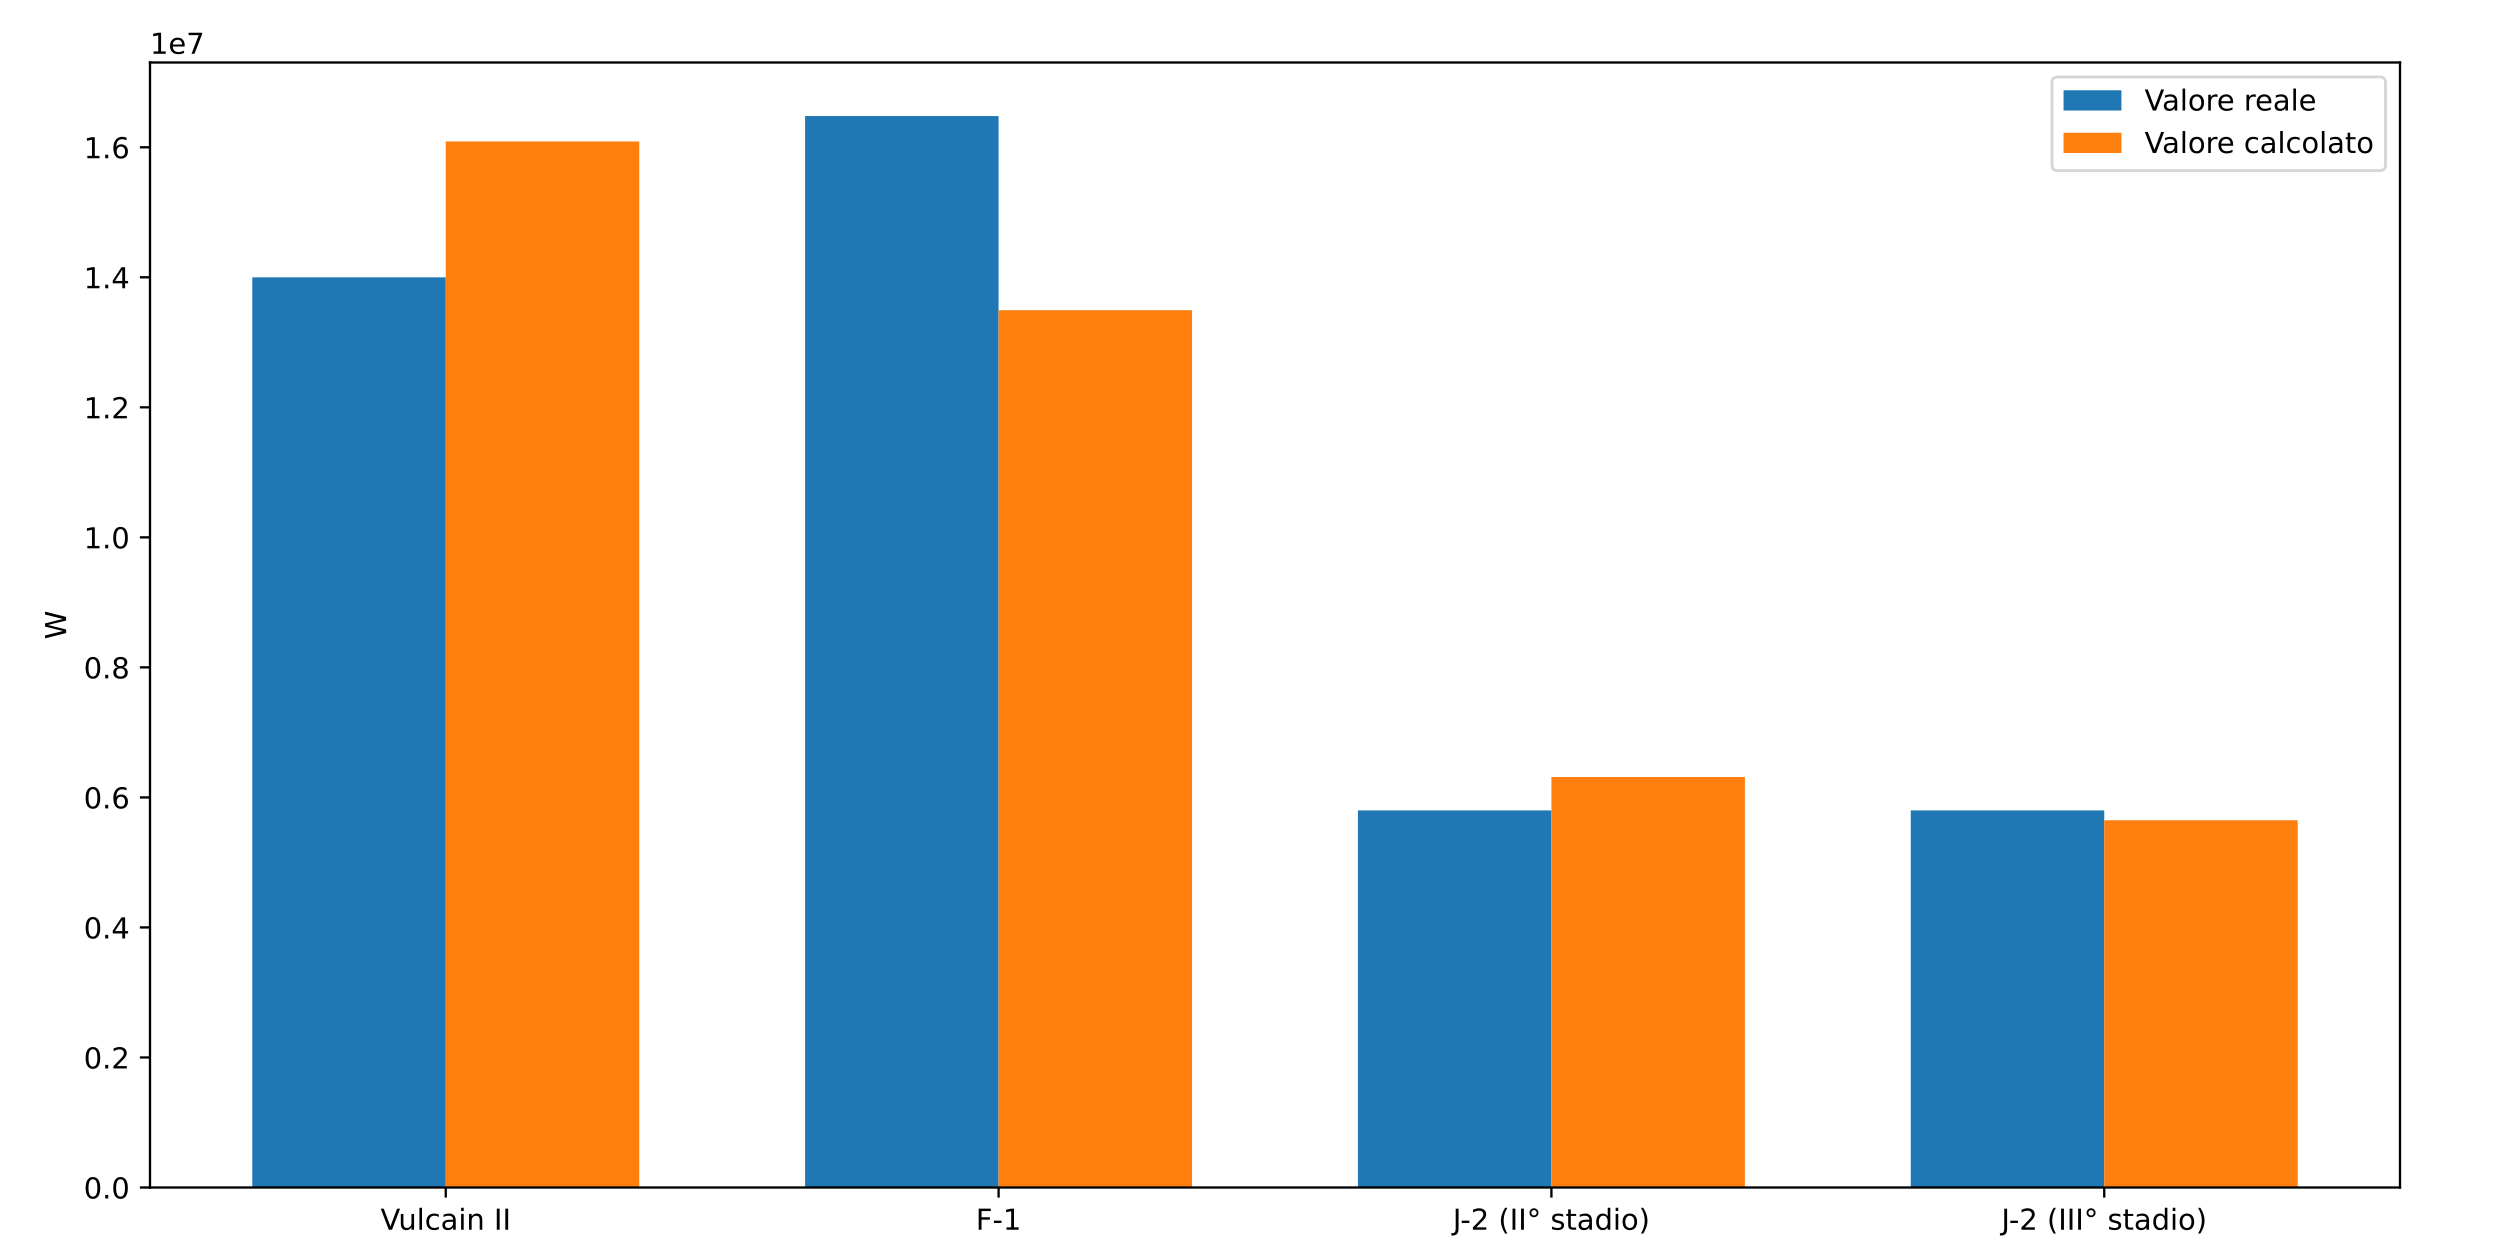
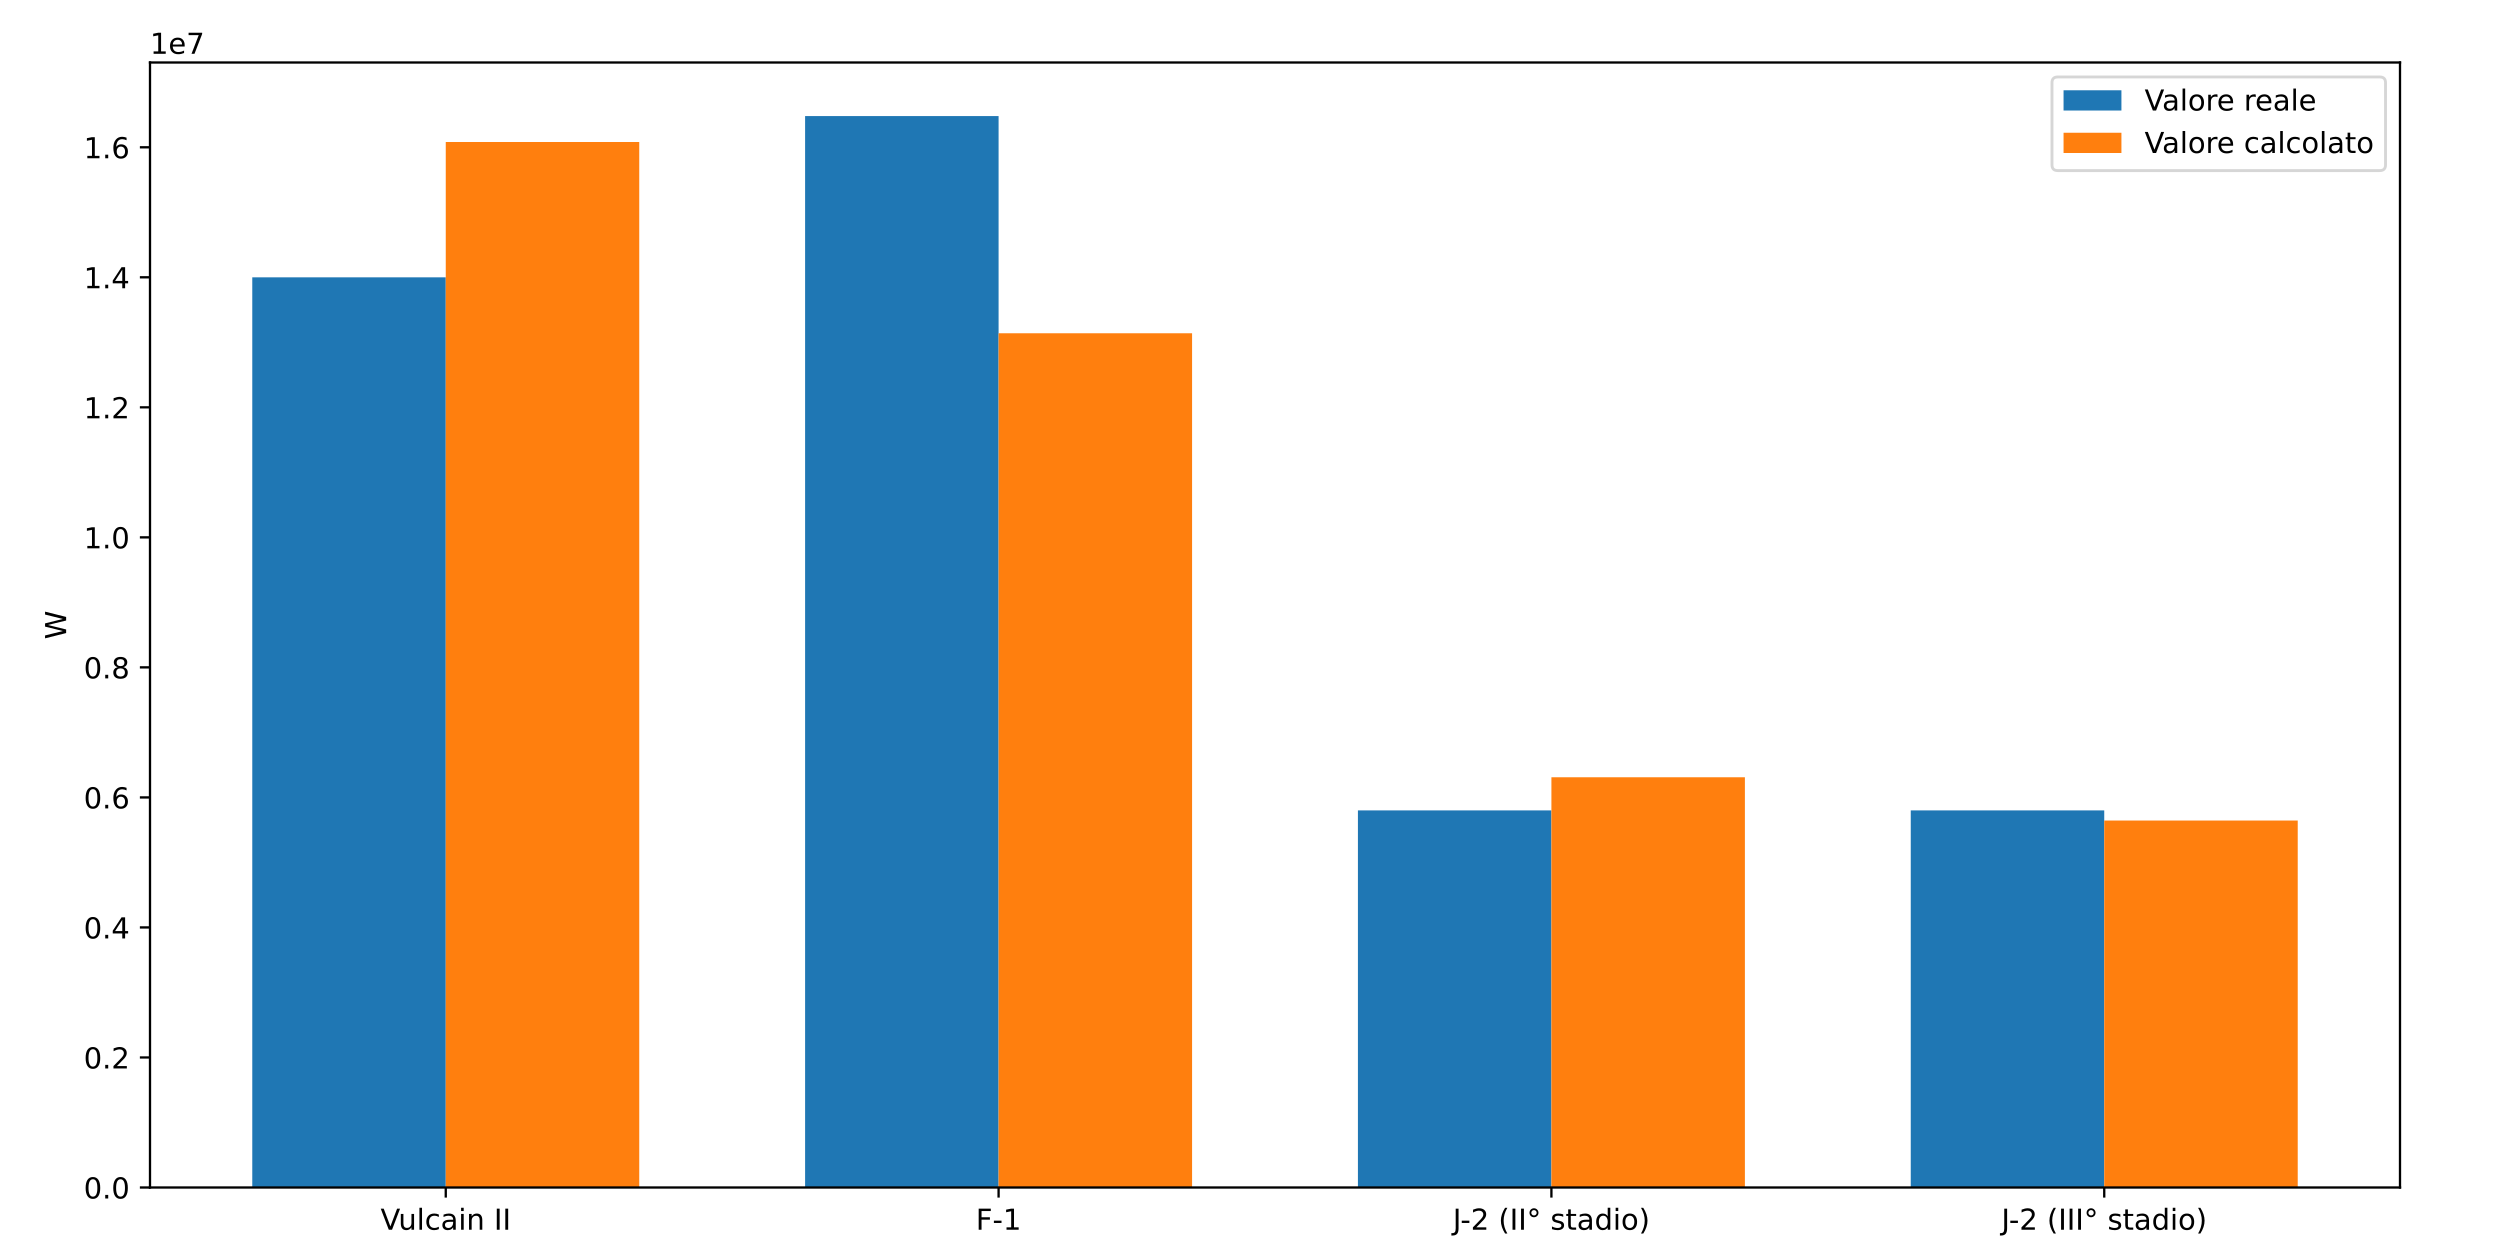
<svg xmlns="http://www.w3.org/2000/svg" xmlns:xlink="http://www.w3.org/1999/xlink" height="432pt" version="1.1" viewBox="0 0 864 432" width="864pt">
  <defs>
    <style type="text/css">
*{stroke-linecap:butt;stroke-linejoin:round;}
  </style>
  </defs>
  <g id="figure_1">
    <g id="patch_1">
      <path d="M 0 432  L 864 432  L 864 0  L 0 0  z " style="fill:#ffffff;" />
    </g>
    <g id="axes_1">
      <g id="patch_2">
        <path d="M 51.84 410.4  L 829.44 410.4  L 829.44 21.6  L 51.84 21.6  z " style="fill:#ffffff;" />
      </g>
      <g id="patch_3">
-         <path clip-path="url(#p0c79b2257e)" d="M 87.185 410.4  L 154.055 410.4  L 154.055 95.836  L 87.185 95.836  z " style="fill:#1f77b4;" />
+         <path clip-path="url(#p59d62f46ee)" d="M 87.185 410.4  L 154.055 410.4  L 154.055 95.836  L 87.185 95.836  z " style="fill:#1f77b4;" />
      </g>
      <g id="patch_4">
-         <path clip-path="url(#p0c79b2257e)" d="M 278.242 410.4  L 345.112 410.4  L 345.112 40.114  L 278.242 40.114  z " style="fill:#1f77b4;" />
+         <path clip-path="url(#p59d62f46ee)" d="M 278.242 410.4  L 345.112 410.4  L 345.112 40.114  L 278.242 40.114  z " style="fill:#1f77b4;" />
      </g>
      <g id="patch_5">
-         <path clip-path="url(#p0c79b2257e)" d="M 469.298 410.4  L 536.168 410.4  L 536.168 280.081  L 469.298 280.081  z " style="fill:#1f77b4;" />
+         <path clip-path="url(#p59d62f46ee)" d="M 469.298 410.4  L 536.168 410.4  L 536.168 280.081  L 469.298 280.081  z " style="fill:#1f77b4;" />
      </g>
      <g id="patch_6">
-         <path clip-path="url(#p0c79b2257e)" d="M 660.355 410.4  L 727.225 410.4  L 727.225 280.081  L 660.355 280.081  z " style="fill:#1f77b4;" />
+         <path clip-path="url(#p59d62f46ee)" d="M 660.355 410.4  L 727.225 410.4  L 727.225 280.081  L 660.355 280.081  z " style="fill:#1f77b4;" />
      </g>
      <g id="patch_7">
-         <path clip-path="url(#p0c79b2257e)" d="M 154.055 410.4  L 220.925 410.4  L 220.925 48.886  L 154.055 48.886  z " style="fill:#ff7f0e;" />
+         <path clip-path="url(#p59d62f46ee)" d="M 154.055 410.4  L 220.925 410.4  L 220.925 49.079  L 154.055 49.079  z " style="fill:#ff7f0e;" />
      </g>
      <g id="patch_8">
-         <path clip-path="url(#p0c79b2257e)" d="M 345.112 410.4  L 411.982 410.4  L 411.982 107.203  L 345.112 107.203  z " style="fill:#ff7f0e;" />
+         <path clip-path="url(#p59d62f46ee)" d="M 345.112 410.4  L 411.982 410.4  L 411.982 115.178  L 345.112 115.178  z " style="fill:#ff7f0e;" />
      </g>
      <g id="patch_9">
-         <path clip-path="url(#p0c79b2257e)" d="M 536.168 410.4  L 603.038 410.4  L 603.038 268.524  L 536.168 268.524  z " style="fill:#ff7f0e;" />
+         <path clip-path="url(#p59d62f46ee)" d="M 536.168 410.4  L 603.038 410.4  L 603.038 268.614  L 536.168 268.614  z " style="fill:#ff7f0e;" />
      </g>
      <g id="patch_10">
-         <path clip-path="url(#p0c79b2257e)" d="M 727.225 410.4  L 794.095 410.4  L 794.095 283.491  L 727.225 283.491  z " style="fill:#ff7f0e;" />
+         <path clip-path="url(#p59d62f46ee)" d="M 727.225 410.4  L 794.095 410.4  L 794.095 283.572  L 727.225 283.572  z " style="fill:#ff7f0e;" />
      </g>
      <g id="matplotlib.axis_1">
        <g id="xtick_1">
          <g id="line2d_1">
            <defs>
-               <path d="M 0 0  L 0 3.5  " id="m1b68ee0e94" style="stroke:#000000;stroke-width:0.8;" />
-             </defs>
-             <g>
-               <use style="stroke:#000000;stroke-width:0.8;" x="154.055" xlink:href="#m1b68ee0e94" y="410.4" />
+               <path d="M 0 0  L 0 3.5  " id="me542ef8f7f" style="stroke:#000000;stroke-width:0.8;" />
+             </defs>
+             <g>
+               <use style="stroke:#000000;stroke-width:0.8;" x="154.055" xlink:href="#me542ef8f7f" y="410.4" />
            </g>
          </g>
          <g id="text_1">
            <defs>
              <path d="M 28.609 0  L 0.781 72.906  L 11.078 72.906  L 34.188 11.531  L 57.328 72.906  L 67.578 72.906  L 39.797 0  z " id="DejaVuSans-86" />
              <path d="M 8.5 21.578  L 8.5 54.688  L 17.484 54.688  L 17.484 21.922  Q 17.484 14.156 20.5 10.266  Q 23.531 6.391 29.594 6.391  Q 36.859 6.391 41.078 11.031  Q 45.312 15.672 45.312 23.688  L 45.312 54.688  L 54.297 54.688  L 54.297 0  L 45.312 0  L 45.312 8.406  Q 42.047 3.422 37.719 1  Q 33.406 -1.422 27.688 -1.422  Q 18.266 -1.422 13.375 4.438  Q 8.5 10.297 8.5 21.578  z M 31.109 56  z " id="DejaVuSans-117" />
              <path d="M 9.422 75.984  L 18.406 75.984  L 18.406 0  L 9.422 0  z " id="DejaVuSans-108" />
              <path d="M 48.781 52.594  L 48.781 44.188  Q 44.969 46.297 41.141 47.344  Q 37.312 48.391 33.406 48.391  Q 24.656 48.391 19.812 42.844  Q 14.984 37.312 14.984 27.297  Q 14.984 17.281 19.812 11.734  Q 24.656 6.203 33.406 6.203  Q 37.312 6.203 41.141 7.25  Q 44.969 8.297 48.781 10.406  L 48.781 2.094  Q 45.016 0.344 40.984 -0.531  Q 36.969 -1.422 32.422 -1.422  Q 20.062 -1.422 12.781 6.344  Q 5.516 14.109 5.516 27.297  Q 5.516 40.672 12.859 48.328  Q 20.219 56 33.016 56  Q 37.156 56 41.109 55.141  Q 45.062 54.297 48.781 52.594  z " id="DejaVuSans-99" />
              <path d="M 34.281 27.484  Q 23.391 27.484 19.188 25  Q 14.984 22.516 14.984 16.5  Q 14.984 11.719 18.141 8.906  Q 21.297 6.109 26.703 6.109  Q 34.188 6.109 38.703 11.406  Q 43.219 16.703 43.219 25.484  L 43.219 27.484  z M 52.203 31.203  L 52.203 0  L 43.219 0  L 43.219 8.297  Q 40.141 3.328 35.547 0.953  Q 30.953 -1.422 24.312 -1.422  Q 15.922 -1.422 10.953 3.297  Q 6 8.016 6 15.922  Q 6 25.141 12.172 29.828  Q 18.359 34.516 30.609 34.516  L 43.219 34.516  L 43.219 35.406  Q 43.219 41.609 39.141 45  Q 35.062 48.391 27.688 48.391  Q 23 48.391 18.547 47.266  Q 14.109 46.141 10.016 43.891  L 10.016 52.203  Q 14.938 54.109 19.578 55.047  Q 24.219 56 28.609 56  Q 40.484 56 46.344 49.844  Q 52.203 43.703 52.203 31.203  z " id="DejaVuSans-97" />
              <path d="M 9.422 54.688  L 18.406 54.688  L 18.406 0  L 9.422 0  z M 9.422 75.984  L 18.406 75.984  L 18.406 64.594  L 9.422 64.594  z " id="DejaVuSans-105" />
              <path d="M 54.891 33.016  L 54.891 0  L 45.906 0  L 45.906 32.719  Q 45.906 40.484 42.875 44.328  Q 39.844 48.188 33.797 48.188  Q 26.516 48.188 22.312 43.547  Q 18.109 38.922 18.109 30.906  L 18.109 0  L 9.078 0  L 9.078 54.688  L 18.109 54.688  L 18.109 46.188  Q 21.344 51.125 25.703 53.562  Q 30.078 56 35.797 56  Q 45.219 56 50.047 50.172  Q 54.891 44.344 54.891 33.016  z " id="DejaVuSans-110" />
              <path id="DejaVuSans-32" />
              <path d="M 9.812 72.906  L 19.672 72.906  L 19.672 0  L 9.812 0  z " id="DejaVuSans-73" />
            </defs>
            <g transform="translate(131.5045 424.9984)scale(0.1 -0.1)">
              <use xlink:href="#DejaVuSans-86" />
              <use x="61.658" xlink:href="#DejaVuSans-117" />
              <use x="125.037" xlink:href="#DejaVuSans-108" />
              <use x="152.82" xlink:href="#DejaVuSans-99" />
              <use x="207.801" xlink:href="#DejaVuSans-97" />
              <use x="269.08" xlink:href="#DejaVuSans-105" />
              <use x="296.863" xlink:href="#DejaVuSans-110" />
              <use x="360.242" xlink:href="#DejaVuSans-32" />
              <use x="392.029" xlink:href="#DejaVuSans-73" />
              <use x="421.521" xlink:href="#DejaVuSans-73" />
            </g>
          </g>
        </g>
        <g id="xtick_2">
          <g id="line2d_2">
            <g>
-               <use style="stroke:#000000;stroke-width:0.8;" x="345.112" xlink:href="#m1b68ee0e94" y="410.4" />
+               <use style="stroke:#000000;stroke-width:0.8;" x="345.112" xlink:href="#me542ef8f7f" y="410.4" />
            </g>
          </g>
          <g id="text_2">
            <defs>
              <path d="M 9.812 72.906  L 51.703 72.906  L 51.703 64.594  L 19.672 64.594  L 19.672 43.109  L 48.578 43.109  L 48.578 34.812  L 19.672 34.812  L 19.672 0  L 9.812 0  z " id="DejaVuSans-70" />
              <path d="M 4.891 31.391  L 31.203 31.391  L 31.203 23.391  L 4.891 23.391  z " id="DejaVuSans-45" />
              <path d="M 12.406 8.297  L 28.516 8.297  L 28.516 63.922  L 10.984 60.406  L 10.984 69.391  L 28.422 72.906  L 38.281 72.906  L 38.281 8.297  L 54.391 8.297  L 54.391 0  L 12.406 0  z " id="DejaVuSans-49" />
            </defs>
            <g transform="translate(337.2508 424.9984)scale(0.1 -0.1)">
              <use xlink:href="#DejaVuSans-70" />
              <use x="57.52" xlink:href="#DejaVuSans-45" />
              <use x="93.604" xlink:href="#DejaVuSans-49" />
            </g>
          </g>
        </g>
        <g id="xtick_3">
          <g id="line2d_3">
            <g>
-               <use style="stroke:#000000;stroke-width:0.8;" x="536.168" xlink:href="#m1b68ee0e94" y="410.4" />
+               <use style="stroke:#000000;stroke-width:0.8;" x="536.168" xlink:href="#me542ef8f7f" y="410.4" />
            </g>
          </g>
          <g id="text_3">
            <defs>
              <path d="M 9.812 72.906  L 19.672 72.906  L 19.672 5.078  Q 19.672 -8.109 14.672 -14.062  Q 9.672 -20.016 -1.422 -20.016  L -5.172 -20.016  L -5.172 -11.719  L -2.094 -11.719  Q 4.438 -11.719 7.125 -8.047  Q 9.812 -4.391 9.812 5.078  z " id="DejaVuSans-74" />
              <path d="M 19.188 8.297  L 53.609 8.297  L 53.609 0  L 7.328 0  L 7.328 8.297  Q 12.938 14.109 22.625 23.891  Q 32.328 33.688 34.812 36.531  Q 39.547 41.844 41.422 45.531  Q 43.312 49.219 43.312 52.781  Q 43.312 58.594 39.234 62.25  Q 35.156 65.922 28.609 65.922  Q 23.969 65.922 18.812 64.312  Q 13.672 62.703 7.812 59.422  L 7.812 69.391  Q 13.766 71.781 18.938 73  Q 24.125 74.219 28.422 74.219  Q 39.75 74.219 46.484 68.547  Q 53.219 62.891 53.219 53.422  Q 53.219 48.922 51.531 44.891  Q 49.859 40.875 45.406 35.406  Q 44.188 33.984 37.641 27.219  Q 31.109 20.453 19.188 8.297  z " id="DejaVuSans-50" />
              <path d="M 31 75.875  Q 24.469 64.656 21.281 53.656  Q 18.109 42.672 18.109 31.391  Q 18.109 20.125 21.312 9.062  Q 24.516 -2 31 -13.188  L 23.188 -13.188  Q 15.875 -1.703 12.234 9.375  Q 8.594 20.453 8.594 31.391  Q 8.594 42.281 12.203 53.312  Q 15.828 64.359 23.188 75.875  z " id="DejaVuSans-40" />
              <path d="M 25 67.922  Q 21.094 67.922 18.406 65.203  Q 15.719 62.5 15.719 58.594  Q 15.719 54.734 18.406 52.078  Q 21.094 49.422 25 49.422  Q 28.906 49.422 31.594 52.078  Q 34.281 54.734 34.281 58.594  Q 34.281 62.453 31.562 65.188  Q 28.859 67.922 25 67.922  z M 25 74.219  Q 28.125 74.219 31 73.016  Q 33.891 71.828 35.984 69.578  Q 38.234 67.391 39.359 64.594  Q 40.484 61.812 40.484 58.594  Q 40.484 52.156 35.969 47.688  Q 31.453 43.219 24.906 43.219  Q 18.312 43.219 13.906 47.609  Q 9.516 52 9.516 58.594  Q 9.516 65.141 14 69.672  Q 18.5 74.219 25 74.219  z " id="DejaVuSans-176" />
              <path d="M 44.281 53.078  L 44.281 44.578  Q 40.484 46.531 36.375 47.5  Q 32.281 48.484 27.875 48.484  Q 21.188 48.484 17.844 46.438  Q 14.5 44.391 14.5 40.281  Q 14.5 37.156 16.891 35.375  Q 19.281 33.594 26.516 31.984  L 29.594 31.297  Q 39.156 29.25 43.188 25.516  Q 47.219 21.781 47.219 15.094  Q 47.219 7.469 41.188 3.016  Q 35.156 -1.422 24.609 -1.422  Q 20.219 -1.422 15.453 -0.562  Q 10.688 0.297 5.422 2  L 5.422 11.281  Q 10.406 8.688 15.234 7.391  Q 20.062 6.109 24.812 6.109  Q 31.156 6.109 34.562 8.281  Q 37.984 10.453 37.984 14.406  Q 37.984 18.062 35.516 20.016  Q 33.062 21.969 24.703 23.781  L 21.578 24.516  Q 13.234 26.266 9.516 29.906  Q 5.812 33.547 5.812 39.891  Q 5.812 47.609 11.281 51.797  Q 16.75 56 26.812 56  Q 31.781 56 36.172 55.266  Q 40.578 54.547 44.281 53.078  z " id="DejaVuSans-115" />
              <path d="M 18.312 70.219  L 18.312 54.688  L 36.812 54.688  L 36.812 47.703  L 18.312 47.703  L 18.312 18.016  Q 18.312 11.328 20.141 9.422  Q 21.969 7.516 27.594 7.516  L 36.812 7.516  L 36.812 0  L 27.594 0  Q 17.188 0 13.234 3.875  Q 9.281 7.766 9.281 18.016  L 9.281 47.703  L 2.688 47.703  L 2.688 54.688  L 9.281 54.688  L 9.281 70.219  z " id="DejaVuSans-116" />
              <path d="M 45.406 46.391  L 45.406 75.984  L 54.391 75.984  L 54.391 0  L 45.406 0  L 45.406 8.203  Q 42.578 3.328 38.25 0.953  Q 33.938 -1.422 27.875 -1.422  Q 17.969 -1.422 11.734 6.484  Q 5.516 14.406 5.516 27.297  Q 5.516 40.188 11.734 48.094  Q 17.969 56 27.875 56  Q 33.938 56 38.25 53.625  Q 42.578 51.266 45.406 46.391  z M 14.797 27.297  Q 14.797 17.391 18.875 11.75  Q 22.953 6.109 30.078 6.109  Q 37.203 6.109 41.297 11.75  Q 45.406 17.391 45.406 27.297  Q 45.406 37.203 41.297 42.844  Q 37.203 48.484 30.078 48.484  Q 22.953 48.484 18.875 42.844  Q 14.797 37.203 14.797 27.297  z " id="DejaVuSans-100" />
              <path d="M 30.609 48.391  Q 23.391 48.391 19.188 42.75  Q 14.984 37.109 14.984 27.297  Q 14.984 17.484 19.156 11.844  Q 23.344 6.203 30.609 6.203  Q 37.797 6.203 41.984 11.859  Q 46.188 17.531 46.188 27.297  Q 46.188 37.016 41.984 42.703  Q 37.797 48.391 30.609 48.391  z M 30.609 56  Q 42.328 56 49.016 48.375  Q 55.719 40.766 55.719 27.297  Q 55.719 13.875 49.016 6.219  Q 42.328 -1.422 30.609 -1.422  Q 18.844 -1.422 12.172 6.219  Q 5.516 13.875 5.516 27.297  Q 5.516 40.766 12.172 48.375  Q 18.844 56 30.609 56  z " id="DejaVuSans-111" />
              <path d="M 8.016 75.875  L 15.828 75.875  Q 23.141 64.359 26.781 53.312  Q 30.422 42.281 30.422 31.391  Q 30.422 20.453 26.781 9.375  Q 23.141 -1.703 15.828 -13.188  L 8.016 -13.188  Q 14.5 -2 17.703 9.062  Q 20.906 20.125 20.906 31.391  Q 20.906 42.672 17.703 53.656  Q 14.5 64.656 8.016 75.875  z " id="DejaVuSans-41" />
            </defs>
            <g transform="translate(502.1081 424.9984)scale(0.1 -0.1)">
              <use xlink:href="#DejaVuSans-74" />
              <use x="25.867" xlink:href="#DejaVuSans-45" />
              <use x="61.951" xlink:href="#DejaVuSans-50" />
              <use x="125.574" xlink:href="#DejaVuSans-32" />
              <use x="157.361" xlink:href="#DejaVuSans-40" />
              <use x="196.375" xlink:href="#DejaVuSans-73" />
              <use x="225.867" xlink:href="#DejaVuSans-73" />
              <use x="255.359" xlink:href="#DejaVuSans-176" />
              <use x="305.359" xlink:href="#DejaVuSans-32" />
              <use x="337.146" xlink:href="#DejaVuSans-115" />
              <use x="389.246" xlink:href="#DejaVuSans-116" />
              <use x="428.455" xlink:href="#DejaVuSans-97" />
              <use x="489.734" xlink:href="#DejaVuSans-100" />
              <use x="553.211" xlink:href="#DejaVuSans-105" />
              <use x="580.994" xlink:href="#DejaVuSans-111" />
              <use x="642.176" xlink:href="#DejaVuSans-41" />
            </g>
          </g>
        </g>
        <g id="xtick_4">
          <g id="line2d_4">
            <g>
-               <use style="stroke:#000000;stroke-width:0.8;" x="727.225" xlink:href="#m1b68ee0e94" y="410.4" />
+               <use style="stroke:#000000;stroke-width:0.8;" x="727.225" xlink:href="#me542ef8f7f" y="410.4" />
            </g>
          </g>
          <g id="text_4">
            <g transform="translate(691.6896 424.9984)scale(0.1 -0.1)">
              <use xlink:href="#DejaVuSans-74" />
              <use x="25.867" xlink:href="#DejaVuSans-45" />
              <use x="61.951" xlink:href="#DejaVuSans-50" />
              <use x="125.574" xlink:href="#DejaVuSans-32" />
              <use x="157.361" xlink:href="#DejaVuSans-40" />
              <use x="196.375" xlink:href="#DejaVuSans-73" />
              <use x="225.867" xlink:href="#DejaVuSans-73" />
              <use x="255.359" xlink:href="#DejaVuSans-73" />
              <use x="284.852" xlink:href="#DejaVuSans-176" />
              <use x="334.852" xlink:href="#DejaVuSans-32" />
              <use x="366.639" xlink:href="#DejaVuSans-115" />
              <use x="418.738" xlink:href="#DejaVuSans-116" />
              <use x="457.947" xlink:href="#DejaVuSans-97" />
              <use x="519.227" xlink:href="#DejaVuSans-100" />
              <use x="582.703" xlink:href="#DejaVuSans-105" />
              <use x="610.486" xlink:href="#DejaVuSans-111" />
              <use x="671.668" xlink:href="#DejaVuSans-41" />
            </g>
          </g>
        </g>
      </g>
      <g id="matplotlib.axis_2">
        <g id="ytick_1">
          <g id="line2d_5">
            <defs>
-               <path d="M 0 0  L -3.5 0  " id="mfcc987021e" style="stroke:#000000;stroke-width:0.8;" />
-             </defs>
-             <g>
-               <use style="stroke:#000000;stroke-width:0.8;" x="51.84" xlink:href="#mfcc987021e" y="410.4" />
+               <path d="M 0 0  L -3.5 0  " id="mf545bcc94d" style="stroke:#000000;stroke-width:0.8;" />
+             </defs>
+             <g>
+               <use style="stroke:#000000;stroke-width:0.8;" x="51.84" xlink:href="#mf545bcc94d" y="410.4" />
            </g>
          </g>
          <g id="text_5">
            <defs>
              <path d="M 31.781 66.406  Q 24.172 66.406 20.328 58.906  Q 16.5 51.422 16.5 36.375  Q 16.5 21.391 20.328 13.891  Q 24.172 6.391 31.781 6.391  Q 39.453 6.391 43.281 13.891  Q 47.125 21.391 47.125 36.375  Q 47.125 51.422 43.281 58.906  Q 39.453 66.406 31.781 66.406  z M 31.781 74.219  Q 44.047 74.219 50.516 64.516  Q 56.984 54.828 56.984 36.375  Q 56.984 17.969 50.516 8.266  Q 44.047 -1.422 31.781 -1.422  Q 19.531 -1.422 13.062 8.266  Q 6.594 17.969 6.594 36.375  Q 6.594 54.828 13.062 64.516  Q 19.531 74.219 31.781 74.219  z " id="DejaVuSans-48" />
              <path d="M 10.688 12.406  L 21 12.406  L 21 0  L 10.688 0  z " id="DejaVuSans-46" />
            </defs>
            <g transform="translate(28.93688 414.1992)scale(0.1 -0.1)">
              <use xlink:href="#DejaVuSans-48" />
              <use x="63.623" xlink:href="#DejaVuSans-46" />
              <use x="95.41" xlink:href="#DejaVuSans-48" />
            </g>
          </g>
        </g>
        <g id="ytick_2">
          <g id="line2d_6">
            <g>
-               <use style="stroke:#000000;stroke-width:0.8;" x="51.84" xlink:href="#mfcc987021e" y="365.462" />
+               <use style="stroke:#000000;stroke-width:0.8;" x="51.84" xlink:href="#mf545bcc94d" y="365.462" />
            </g>
          </g>
          <g id="text_6">
            <g transform="translate(28.93688 369.2615)scale(0.1 -0.1)">
              <use xlink:href="#DejaVuSans-48" />
              <use x="63.623" xlink:href="#DejaVuSans-46" />
              <use x="95.41" xlink:href="#DejaVuSans-50" />
            </g>
          </g>
        </g>
        <g id="ytick_3">
          <g id="line2d_7">
            <g>
-               <use style="stroke:#000000;stroke-width:0.8;" x="51.84" xlink:href="#mfcc987021e" y="320.525" />
+               <use style="stroke:#000000;stroke-width:0.8;" x="51.84" xlink:href="#mf545bcc94d" y="320.525" />
            </g>
          </g>
          <g id="text_7">
            <defs>
              <path d="M 37.797 64.312  L 12.891 25.391  L 37.797 25.391  z M 35.203 72.906  L 47.609 72.906  L 47.609 25.391  L 58.016 25.391  L 58.016 17.188  L 47.609 17.188  L 47.609 0  L 37.797 0  L 37.797 17.188  L 4.891 17.188  L 4.891 26.703  z " id="DejaVuSans-52" />
            </defs>
            <g transform="translate(28.93688 324.3239)scale(0.1 -0.1)">
              <use xlink:href="#DejaVuSans-48" />
              <use x="63.623" xlink:href="#DejaVuSans-46" />
              <use x="95.41" xlink:href="#DejaVuSans-52" />
            </g>
          </g>
        </g>
        <g id="ytick_4">
          <g id="line2d_8">
            <g>
-               <use style="stroke:#000000;stroke-width:0.8;" x="51.84" xlink:href="#mfcc987021e" y="275.587" />
+               <use style="stroke:#000000;stroke-width:0.8;" x="51.84" xlink:href="#mf545bcc94d" y="275.587" />
            </g>
          </g>
          <g id="text_8">
            <defs>
              <path d="M 33.016 40.375  Q 26.375 40.375 22.484 35.828  Q 18.609 31.297 18.609 23.391  Q 18.609 15.531 22.484 10.953  Q 26.375 6.391 33.016 6.391  Q 39.656 6.391 43.531 10.953  Q 47.406 15.531 47.406 23.391  Q 47.406 31.297 43.531 35.828  Q 39.656 40.375 33.016 40.375  z M 52.594 71.297  L 52.594 62.312  Q 48.875 64.062 45.094 64.984  Q 41.312 65.922 37.594 65.922  Q 27.828 65.922 22.672 59.328  Q 17.531 52.734 16.797 39.406  Q 19.672 43.656 24.016 45.922  Q 28.375 48.188 33.594 48.188  Q 44.578 48.188 50.953 41.516  Q 57.328 34.859 57.328 23.391  Q 57.328 12.156 50.688 5.359  Q 44.047 -1.422 33.016 -1.422  Q 20.359 -1.422 13.672 8.266  Q 6.984 17.969 6.984 36.375  Q 6.984 53.656 15.188 63.938  Q 23.391 74.219 37.203 74.219  Q 40.922 74.219 44.703 73.484  Q 48.484 72.75 52.594 71.297  z " id="DejaVuSans-54" />
            </defs>
            <g transform="translate(28.93688 279.3862)scale(0.1 -0.1)">
              <use xlink:href="#DejaVuSans-48" />
              <use x="63.623" xlink:href="#DejaVuSans-46" />
              <use x="95.41" xlink:href="#DejaVuSans-54" />
            </g>
          </g>
        </g>
        <g id="ytick_5">
          <g id="line2d_9">
            <g>
-               <use style="stroke:#000000;stroke-width:0.8;" x="51.84" xlink:href="#mfcc987021e" y="230.649" />
+               <use style="stroke:#000000;stroke-width:0.8;" x="51.84" xlink:href="#mf545bcc94d" y="230.649" />
            </g>
          </g>
          <g id="text_9">
            <defs>
              <path d="M 31.781 34.625  Q 24.75 34.625 20.719 30.859  Q 16.703 27.094 16.703 20.516  Q 16.703 13.922 20.719 10.156  Q 24.75 6.391 31.781 6.391  Q 38.812 6.391 42.859 10.172  Q 46.922 13.969 46.922 20.516  Q 46.922 27.094 42.891 30.859  Q 38.875 34.625 31.781 34.625  z M 21.922 38.812  Q 15.578 40.375 12.031 44.719  Q 8.5 49.078 8.5 55.328  Q 8.5 64.062 14.719 69.141  Q 20.953 74.219 31.781 74.219  Q 42.672 74.219 48.875 69.141  Q 55.078 64.062 55.078 55.328  Q 55.078 49.078 51.531 44.719  Q 48 40.375 41.703 38.812  Q 48.828 37.156 52.797 32.312  Q 56.781 27.484 56.781 20.516  Q 56.781 9.906 50.312 4.234  Q 43.844 -1.422 31.781 -1.422  Q 19.734 -1.422 13.25 4.234  Q 6.781 9.906 6.781 20.516  Q 6.781 27.484 10.781 32.312  Q 14.797 37.156 21.922 38.812  z M 18.312 54.391  Q 18.312 48.734 21.844 45.562  Q 25.391 42.391 31.781 42.391  Q 38.141 42.391 41.719 45.562  Q 45.312 48.734 45.312 54.391  Q 45.312 60.062 41.719 63.234  Q 38.141 66.406 31.781 66.406  Q 25.391 66.406 21.844 63.234  Q 18.312 60.062 18.312 54.391  z " id="DejaVuSans-56" />
            </defs>
            <g transform="translate(28.93688 234.4485)scale(0.1 -0.1)">
              <use xlink:href="#DejaVuSans-48" />
              <use x="63.623" xlink:href="#DejaVuSans-46" />
              <use x="95.41" xlink:href="#DejaVuSans-56" />
            </g>
          </g>
        </g>
        <g id="ytick_6">
          <g id="line2d_10">
            <g>
-               <use style="stroke:#000000;stroke-width:0.8;" x="51.84" xlink:href="#mfcc987021e" y="185.712" />
+               <use style="stroke:#000000;stroke-width:0.8;" x="51.84" xlink:href="#mf545bcc94d" y="185.712" />
            </g>
          </g>
          <g id="text_10">
            <g transform="translate(28.93688 189.5108)scale(0.1 -0.1)">
              <use xlink:href="#DejaVuSans-49" />
              <use x="63.623" xlink:href="#DejaVuSans-46" />
              <use x="95.41" xlink:href="#DejaVuSans-48" />
            </g>
          </g>
        </g>
        <g id="ytick_7">
          <g id="line2d_11">
            <g>
-               <use style="stroke:#000000;stroke-width:0.8;" x="51.84" xlink:href="#mfcc987021e" y="140.774" />
+               <use style="stroke:#000000;stroke-width:0.8;" x="51.84" xlink:href="#mf545bcc94d" y="140.774" />
            </g>
          </g>
          <g id="text_11">
            <g transform="translate(28.93688 144.5732)scale(0.1 -0.1)">
              <use xlink:href="#DejaVuSans-49" />
              <use x="63.623" xlink:href="#DejaVuSans-46" />
              <use x="95.41" xlink:href="#DejaVuSans-50" />
            </g>
          </g>
        </g>
        <g id="ytick_8">
          <g id="line2d_12">
            <g>
-               <use style="stroke:#000000;stroke-width:0.8;" x="51.84" xlink:href="#mfcc987021e" y="95.836" />
+               <use style="stroke:#000000;stroke-width:0.8;" x="51.84" xlink:href="#mf545bcc94d" y="95.836" />
            </g>
          </g>
          <g id="text_12">
            <g transform="translate(28.93688 99.63548)scale(0.1 -0.1)">
              <use xlink:href="#DejaVuSans-49" />
              <use x="63.623" xlink:href="#DejaVuSans-46" />
              <use x="95.41" xlink:href="#DejaVuSans-52" />
            </g>
          </g>
        </g>
        <g id="ytick_9">
          <g id="line2d_13">
            <g>
-               <use style="stroke:#000000;stroke-width:0.8;" x="51.84" xlink:href="#mfcc987021e" y="50.899" />
+               <use style="stroke:#000000;stroke-width:0.8;" x="51.84" xlink:href="#mf545bcc94d" y="50.899" />
            </g>
          </g>
          <g id="text_13">
            <g transform="translate(28.93688 54.69781)scale(0.1 -0.1)">
              <use xlink:href="#DejaVuSans-49" />
              <use x="63.623" xlink:href="#DejaVuSans-46" />
              <use x="95.41" xlink:href="#DejaVuSans-54" />
            </g>
          </g>
        </g>
        <g id="text_14">
          <defs>
            <path d="M 3.328 72.906  L 13.281 72.906  L 28.609 11.281  L 43.891 72.906  L 54.984 72.906  L 70.312 11.281  L 85.594 72.906  L 95.609 72.906  L 77.297 0  L 64.891 0  L 49.516 63.281  L 33.984 0  L 21.578 0  z " id="DejaVuSans-87" />
          </defs>
          <g transform="translate(22.85719 220.9437)rotate(-90)scale(0.1 -0.1)">
            <use xlink:href="#DejaVuSans-87" />
          </g>
        </g>
        <g id="text_15">
          <defs>
            <path d="M 56.203 29.594  L 56.203 25.203  L 14.891 25.203  Q 15.484 15.922 20.484 11.062  Q 25.484 6.203 34.422 6.203  Q 39.594 6.203 44.453 7.469  Q 49.312 8.734 54.109 11.281  L 54.109 2.781  Q 49.266 0.734 44.188 -0.344  Q 39.109 -1.422 33.891 -1.422  Q 20.797 -1.422 13.156 6.188  Q 5.516 13.812 5.516 26.812  Q 5.516 40.234 12.766 48.109  Q 20.016 56 32.328 56  Q 43.359 56 49.781 48.891  Q 56.203 41.797 56.203 29.594  z M 47.219 32.234  Q 47.125 39.594 43.094 43.984  Q 39.062 48.391 32.422 48.391  Q 24.906 48.391 20.391 44.141  Q 15.875 39.891 15.188 32.172  z " id="DejaVuSans-101" />
            <path d="M 8.203 72.906  L 55.078 72.906  L 55.078 68.703  L 28.609 0  L 18.312 0  L 43.219 64.594  L 8.203 64.594  z " id="DejaVuSans-55" />
          </defs>
          <g transform="translate(51.84 18.6)scale(0.1 -0.1)">
            <use xlink:href="#DejaVuSans-49" />
            <use x="63.623" xlink:href="#DejaVuSans-101" />
            <use x="125.146" xlink:href="#DejaVuSans-55" />
          </g>
        </g>
      </g>
      <g id="patch_11">
        <path d="M 51.84 410.4  L 51.84 21.6  " style="fill:none;stroke:#000000;stroke-linecap:square;stroke-linejoin:miter;stroke-width:0.8;" />
      </g>
      <g id="patch_12">
        <path d="M 829.44 410.4  L 829.44 21.6  " style="fill:none;stroke:#000000;stroke-linecap:square;stroke-linejoin:miter;stroke-width:0.8;" />
      </g>
      <g id="patch_13">
        <path d="M 51.84 410.4  L 829.44 410.4  " style="fill:none;stroke:#000000;stroke-linecap:square;stroke-linejoin:miter;stroke-width:0.8;" />
      </g>
      <g id="patch_14">
        <path d="M 51.84 21.6  L 829.44 21.6  " style="fill:none;stroke:#000000;stroke-linecap:square;stroke-linejoin:miter;stroke-width:0.8;" />
      </g>
      <g id="legend_1">
        <g id="patch_15">
          <path d="M 711.165 58.956  L 822.44 58.956  Q 824.44 58.956 824.44 56.956  L 824.44 28.6  Q 824.44 26.6 822.44 26.6  L 711.165 26.6  Q 709.165 26.6 709.165 28.6  L 709.165 56.956  Q 709.165 58.956 711.165 58.956  z " style="fill:#ffffff;opacity:0.8;stroke:#cccccc;stroke-linejoin:miter;" />
        </g>
        <g id="patch_16">
          <path d="M 713.165 38.198  L 733.165 38.198  L 733.165 31.198  L 713.165 31.198  z " style="fill:#1f77b4;" />
        </g>
        <g id="text_16">
          <defs>
            <path d="M 41.109 46.297  Q 39.594 47.172 37.812 47.578  Q 36.031 48 33.891 48  Q 26.266 48 22.188 43.047  Q 18.109 38.094 18.109 28.812  L 18.109 0  L 9.078 0  L 9.078 54.688  L 18.109 54.688  L 18.109 46.188  Q 20.953 51.172 25.484 53.578  Q 30.031 56 36.531 56  Q 37.453 56 38.578 55.875  Q 39.703 55.766 41.062 55.516  z " id="DejaVuSans-114" />
          </defs>
          <g transform="translate(741.165 38.19844)scale(0.1 -0.1)">
            <use xlink:href="#DejaVuSans-86" />
            <use x="60.658" xlink:href="#DejaVuSans-97" />
            <use x="121.938" xlink:href="#DejaVuSans-108" />
            <use x="149.721" xlink:href="#DejaVuSans-111" />
            <use x="210.902" xlink:href="#DejaVuSans-114" />
            <use x="249.766" xlink:href="#DejaVuSans-101" />
            <use x="311.289" xlink:href="#DejaVuSans-32" />
            <use x="343.076" xlink:href="#DejaVuSans-114" />
            <use x="381.939" xlink:href="#DejaVuSans-101" />
            <use x="443.463" xlink:href="#DejaVuSans-97" />
            <use x="504.742" xlink:href="#DejaVuSans-108" />
            <use x="532.525" xlink:href="#DejaVuSans-101" />
          </g>
        </g>
        <g id="patch_17">
          <path d="M 713.165 52.877  L 733.165 52.877  L 733.165 45.877  L 713.165 45.877  z " style="fill:#ff7f0e;" />
        </g>
        <g id="text_17">
          <g transform="translate(741.165 52.87656)scale(0.1 -0.1)">
            <use xlink:href="#DejaVuSans-86" />
            <use x="60.658" xlink:href="#DejaVuSans-97" />
            <use x="121.938" xlink:href="#DejaVuSans-108" />
            <use x="149.721" xlink:href="#DejaVuSans-111" />
            <use x="210.902" xlink:href="#DejaVuSans-114" />
            <use x="249.766" xlink:href="#DejaVuSans-101" />
            <use x="311.289" xlink:href="#DejaVuSans-32" />
            <use x="343.076" xlink:href="#DejaVuSans-99" />
            <use x="398.057" xlink:href="#DejaVuSans-97" />
            <use x="459.336" xlink:href="#DejaVuSans-108" />
            <use x="487.119" xlink:href="#DejaVuSans-99" />
            <use x="542.1" xlink:href="#DejaVuSans-111" />
            <use x="603.281" xlink:href="#DejaVuSans-108" />
            <use x="631.064" xlink:href="#DejaVuSans-97" />
            <use x="692.344" xlink:href="#DejaVuSans-116" />
            <use x="731.553" xlink:href="#DejaVuSans-111" />
          </g>
        </g>
      </g>
    </g>
  </g>
  <defs>
-     <clipPath id="p0c79b2257e">
+     <clipPath id="p59d62f46ee">
      <rect height="388.8" width="777.6" x="51.84" y="21.6" />
    </clipPath>
  </defs>
</svg>
